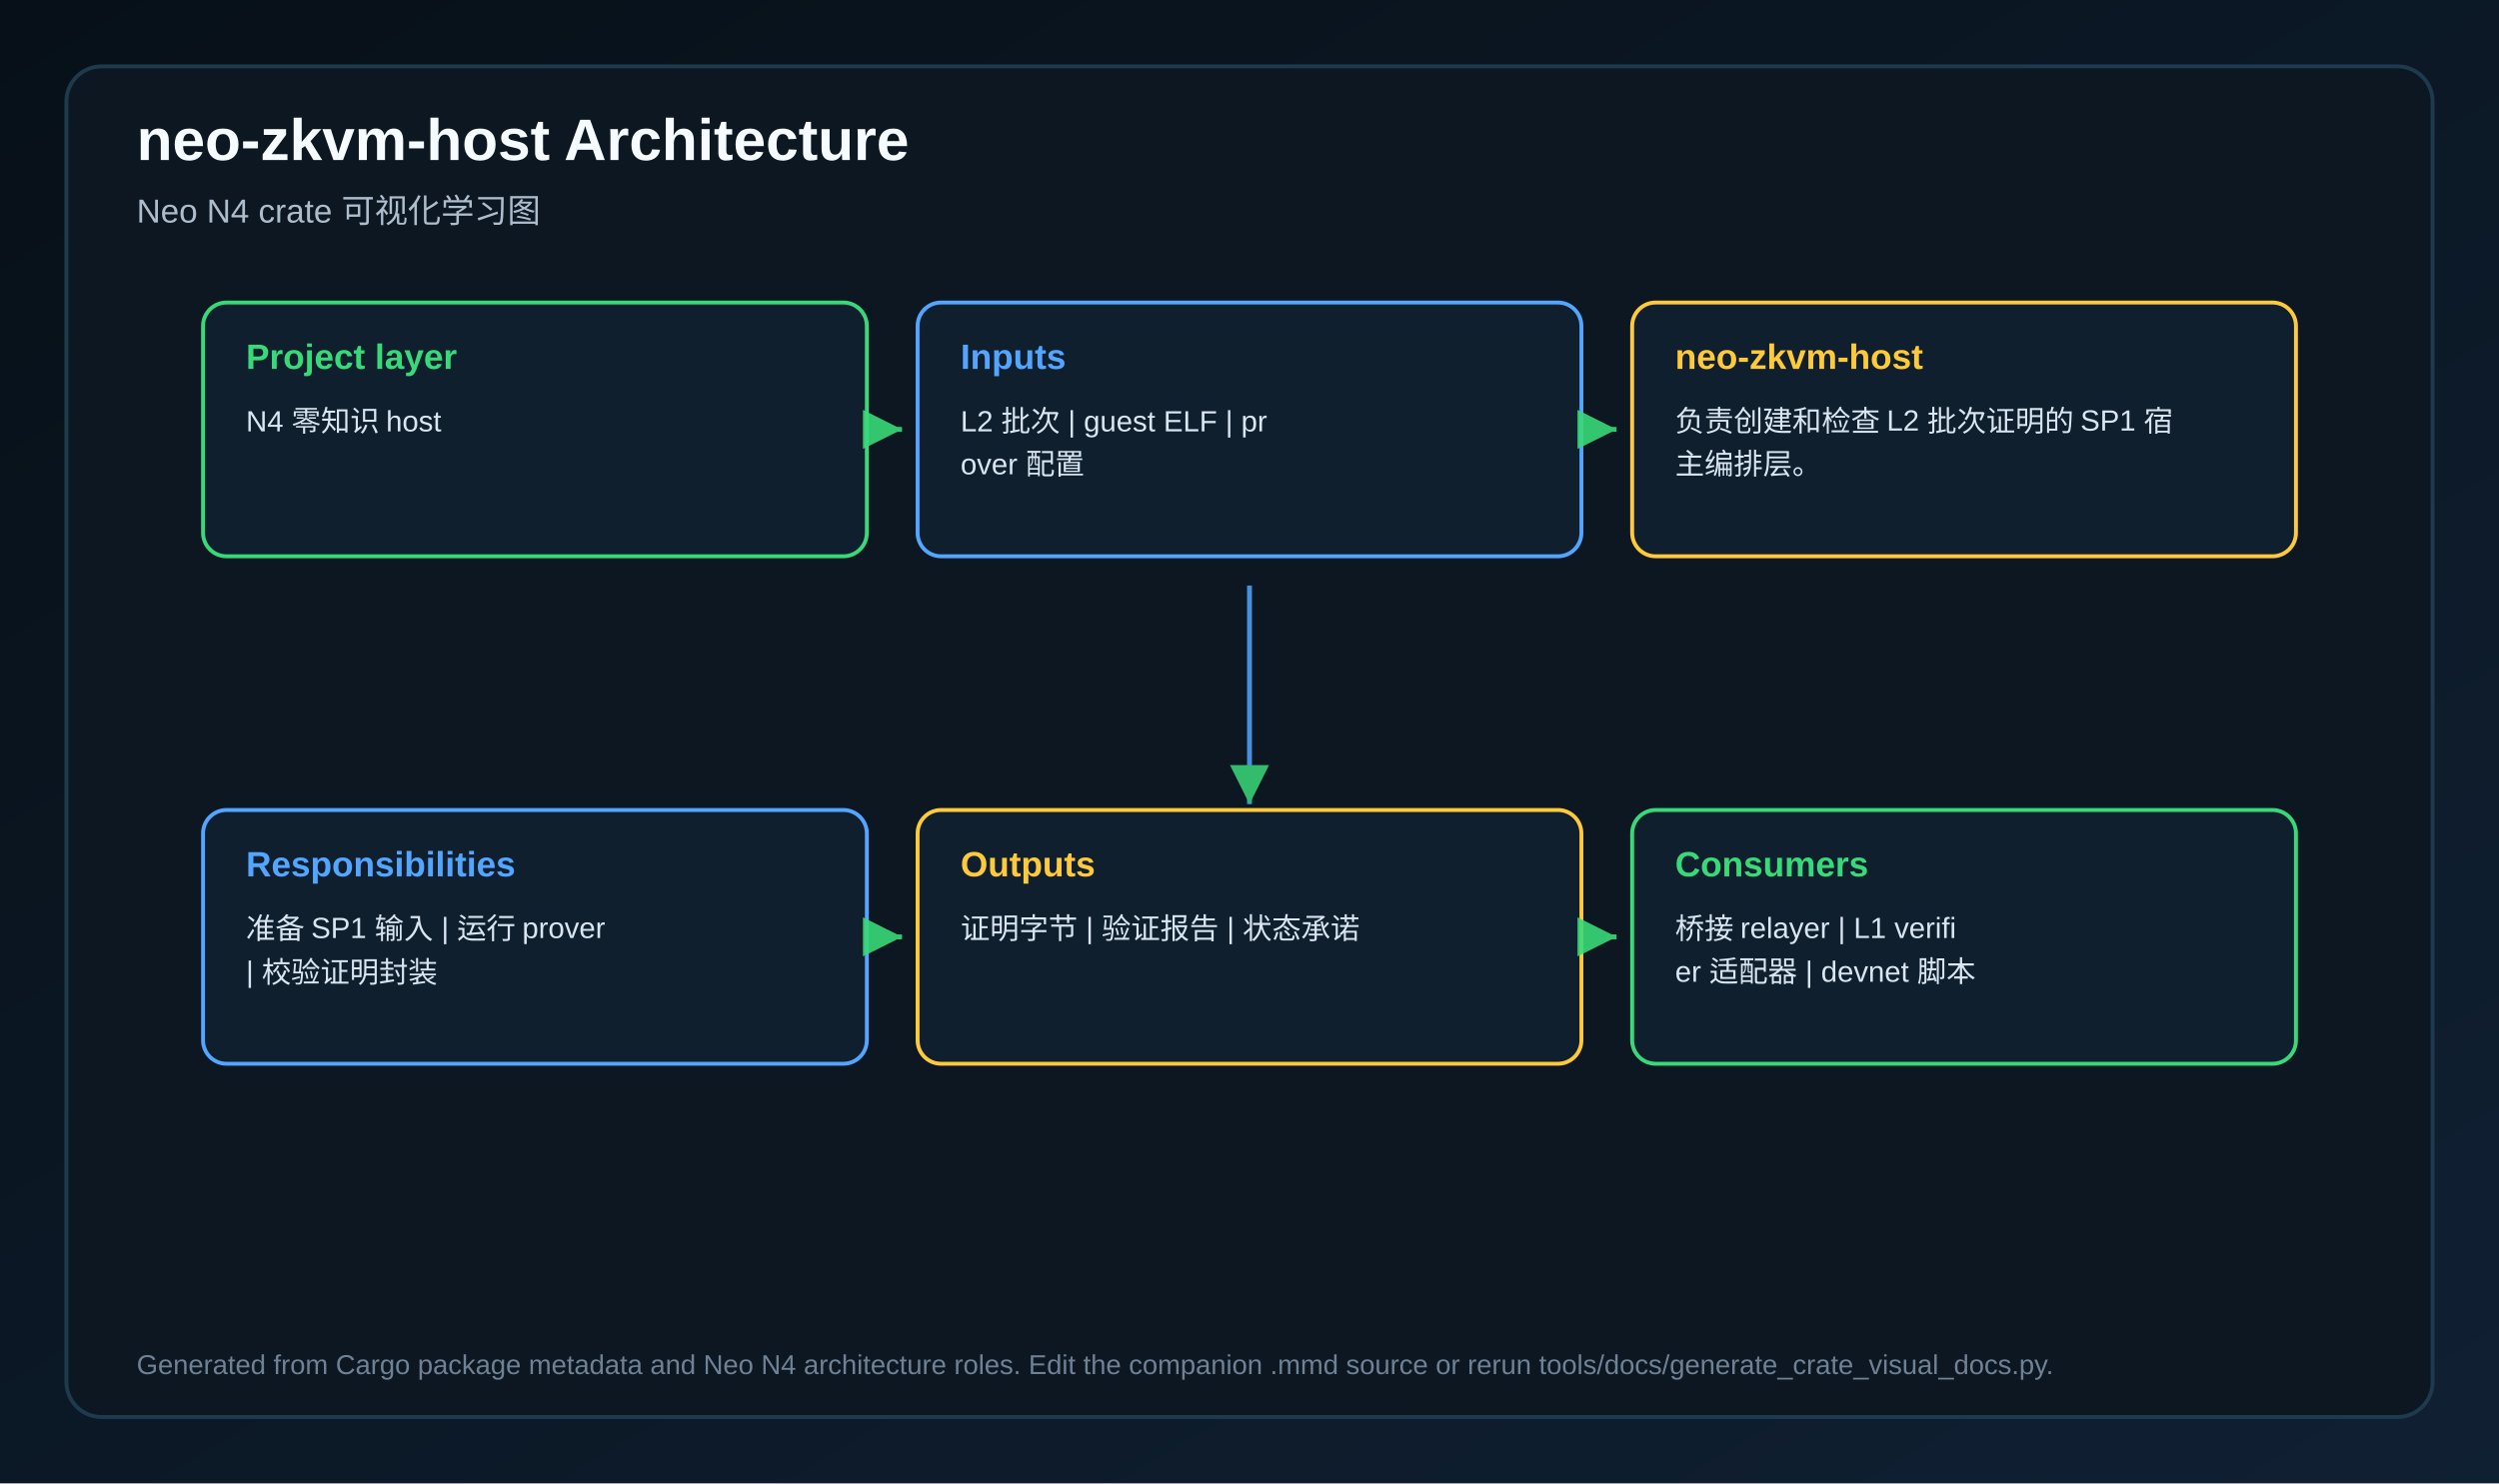
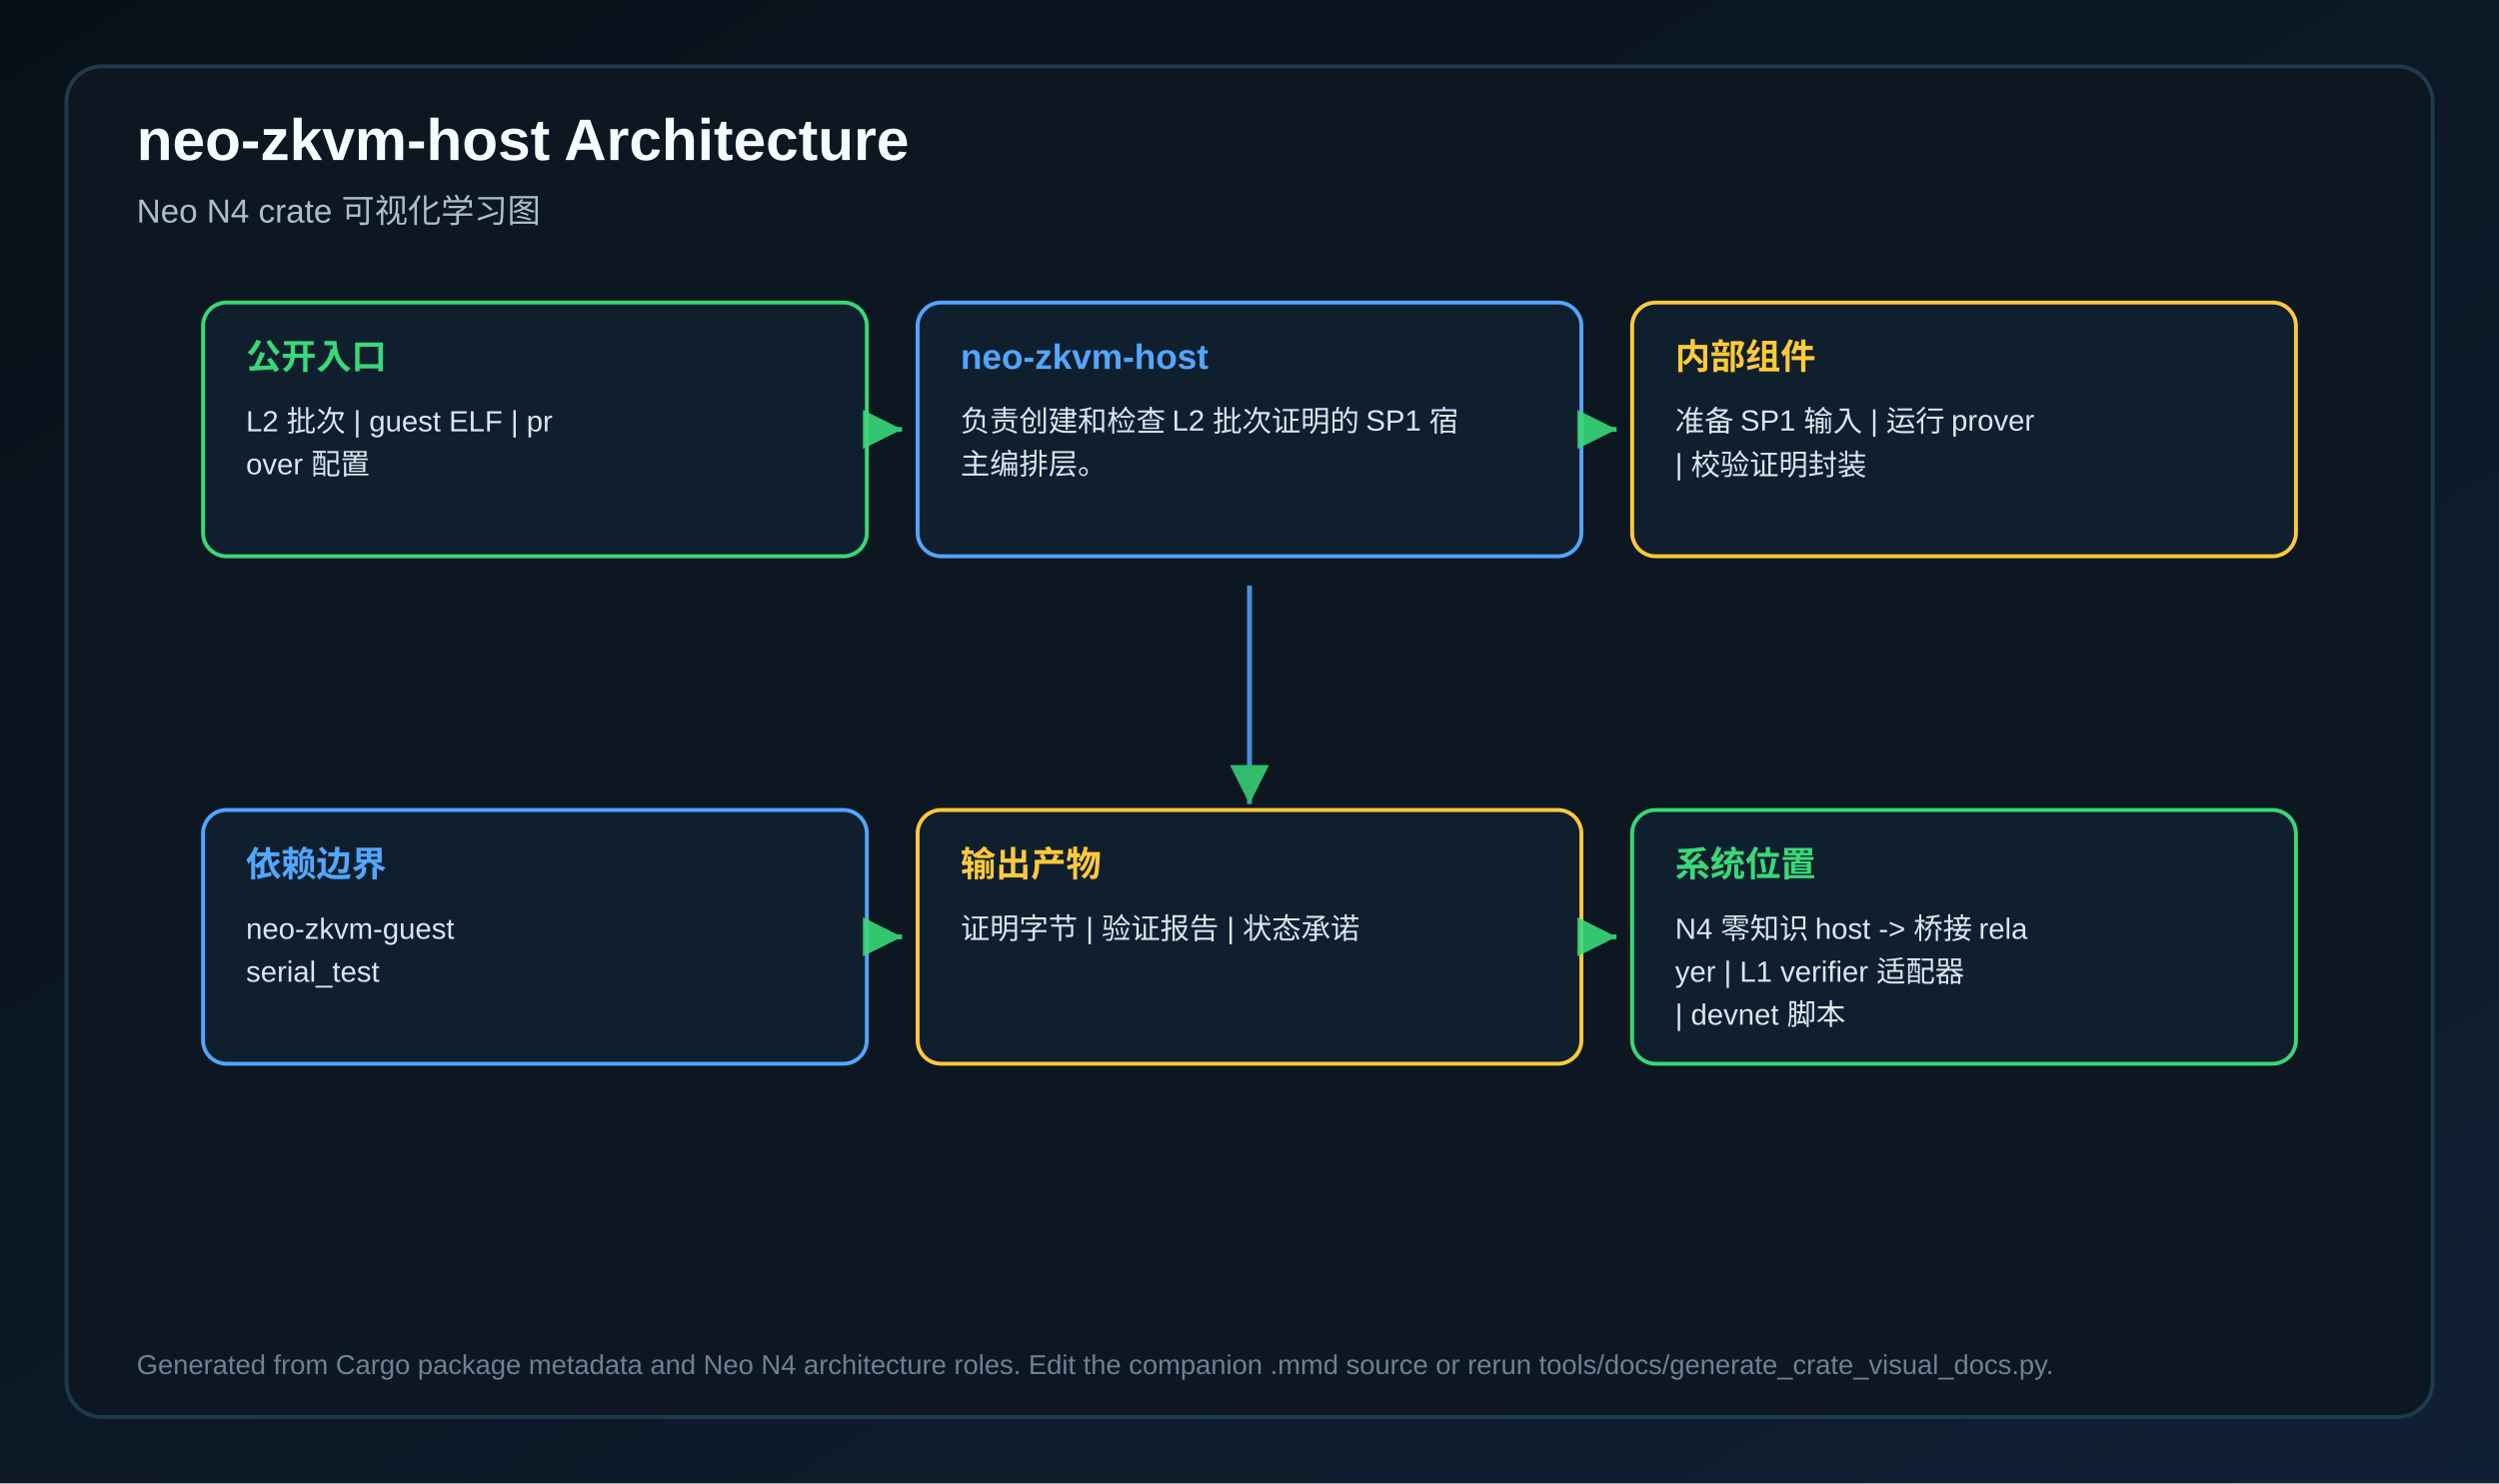
<svg xmlns="http://www.w3.org/2000/svg" width="1280" height="760" viewBox="0 0 1280 760" role="img" aria-label="neo-zkvm-host Architecture">
  <defs>
    <linearGradient id="bg" x1="0" x2="1" y1="0" y2="1">
      <stop offset="0" stop-color="#071018" />
      <stop offset="1" stop-color="#102033" />
    </linearGradient>
    <marker id="arrow" markerWidth="12" markerHeight="12" refX="10" refY="6" orient="auto">
      <path d="M2,2 L10,6 L2,10 Z" fill="#38d978" />
    </marker>
  </defs>
  <rect x="0" y="0" width="1280" height="760" fill="url(#bg)" />
  <rect x="34" y="34" width="1212" height="692" rx="18" fill="#0c1722" stroke="#1e3a4d" stroke-width="2" />
  <text x="70" y="82" fill="#f6fbff" font-size="30" font-family="Segoe UI, Arial, sans-serif" font-weight="700">neo-zkvm-host Architecture</text>
  <text x="70" y="114" fill="#aebdcc" font-size="17" font-family="Segoe UI, Arial, sans-serif">Neo N4 crate 可视化学习图</text>
  <rect x="104" y="155" width="340" height="130" rx="12" fill="#101f2d" stroke="#38d978" stroke-width="2" />
-   <text x="126" y="189" fill="#38d978" font-size="18" font-family="Segoe UI, Arial, sans-serif" font-weight="700">Project layer</text>
-   <text x="126" y="221" fill="#d9e6f2" font-size="15" font-family="Segoe UI, Arial, sans-serif">N4 零知识 host</text>
+   <text x="126" y="189" fill="#38d978" font-size="18" font-family="Segoe UI, Arial, sans-serif" font-weight="700">公开入口</text>
+   <text x="126" y="221" fill="#d9e6f2" font-size="15" font-family="Segoe UI, Arial, sans-serif">L2 批次 | guest ELF | pr</text>
+   <text x="126" y="243" fill="#d9e6f2" font-size="15" font-family="Segoe UI, Arial, sans-serif">over 配置</text>
  <rect x="470" y="155" width="340" height="130" rx="12" fill="#101f2d" stroke="#52a6ff" stroke-width="2" />
-   <text x="492" y="189" fill="#52a6ff" font-size="18" font-family="Segoe UI, Arial, sans-serif" font-weight="700">Inputs</text>
-   <text x="492" y="221" fill="#d9e6f2" font-size="15" font-family="Segoe UI, Arial, sans-serif">L2 批次 | guest ELF | pr</text>
-   <text x="492" y="243" fill="#d9e6f2" font-size="15" font-family="Segoe UI, Arial, sans-serif">over 配置</text>
+   <text x="492" y="189" fill="#52a6ff" font-size="18" font-family="Segoe UI, Arial, sans-serif" font-weight="700">neo-zkvm-host</text>
+   <text x="492" y="221" fill="#d9e6f2" font-size="15" font-family="Segoe UI, Arial, sans-serif">负责创建和检查 L2 批次证明的 SP1 宿</text>
+   <text x="492" y="243" fill="#d9e6f2" font-size="15" font-family="Segoe UI, Arial, sans-serif">主编排层。</text>
  <line x1="452" y1="220" x2="462" y2="220" stroke="#38d978" stroke-width="2.5" marker-end="url(#arrow)" opacity="0.9" />
  <rect x="836" y="155" width="340" height="130" rx="12" fill="#101f2d" stroke="#ffca3a" stroke-width="2" />
-   <text x="858" y="189" fill="#ffca3a" font-size="18" font-family="Segoe UI, Arial, sans-serif" font-weight="700">neo-zkvm-host</text>
-   <text x="858" y="221" fill="#d9e6f2" font-size="15" font-family="Segoe UI, Arial, sans-serif">负责创建和检查 L2 批次证明的 SP1 宿</text>
-   <text x="858" y="243" fill="#d9e6f2" font-size="15" font-family="Segoe UI, Arial, sans-serif">主编排层。</text>
+   <text x="858" y="189" fill="#ffca3a" font-size="18" font-family="Segoe UI, Arial, sans-serif" font-weight="700">内部组件</text>
+   <text x="858" y="221" fill="#d9e6f2" font-size="15" font-family="Segoe UI, Arial, sans-serif">准备 SP1 输入 | 运行 prover </text>
+   <text x="858" y="243" fill="#d9e6f2" font-size="15" font-family="Segoe UI, Arial, sans-serif">| 校验证明封装</text>
  <line x1="818" y1="220" x2="828" y2="220" stroke="#38d978" stroke-width="2.5" marker-end="url(#arrow)" opacity="0.9" />
  <rect x="104" y="415" width="340" height="130" rx="12" fill="#101f2d" stroke="#52a6ff" stroke-width="2" />
-   <text x="126" y="449" fill="#52a6ff" font-size="18" font-family="Segoe UI, Arial, sans-serif" font-weight="700">Responsibilities</text>
-   <text x="126" y="481" fill="#d9e6f2" font-size="15" font-family="Segoe UI, Arial, sans-serif">准备 SP1 输入 | 运行 prover </text>
-   <text x="126" y="503" fill="#d9e6f2" font-size="15" font-family="Segoe UI, Arial, sans-serif">| 校验证明封装</text>
+   <text x="126" y="449" fill="#52a6ff" font-size="18" font-family="Segoe UI, Arial, sans-serif" font-weight="700">依赖边界</text>
+   <text x="126" y="481" fill="#d9e6f2" font-size="15" font-family="Segoe UI, Arial, sans-serif">neo-zkvm-guest</text>
+   <text x="126" y="503" fill="#d9e6f2" font-size="15" font-family="Segoe UI, Arial, sans-serif">serial_test</text>
  <rect x="470" y="415" width="340" height="130" rx="12" fill="#101f2d" stroke="#ffca3a" stroke-width="2" />
-   <text x="492" y="449" fill="#ffca3a" font-size="18" font-family="Segoe UI, Arial, sans-serif" font-weight="700">Outputs</text>
+   <text x="492" y="449" fill="#ffca3a" font-size="18" font-family="Segoe UI, Arial, sans-serif" font-weight="700">输出产物</text>
  <text x="492" y="481" fill="#d9e6f2" font-size="15" font-family="Segoe UI, Arial, sans-serif">证明字节 | 验证报告 | 状态承诺</text>
  <line x1="452" y1="480" x2="462" y2="480" stroke="#38d978" stroke-width="2.5" marker-end="url(#arrow)" opacity="0.9" />
  <rect x="836" y="415" width="340" height="130" rx="12" fill="#101f2d" stroke="#38d978" stroke-width="2" />
-   <text x="858" y="449" fill="#38d978" font-size="18" font-family="Segoe UI, Arial, sans-serif" font-weight="700">Consumers</text>
-   <text x="858" y="481" fill="#d9e6f2" font-size="15" font-family="Segoe UI, Arial, sans-serif">桥接 relayer | L1 verifi</text>
-   <text x="858" y="503" fill="#d9e6f2" font-size="15" font-family="Segoe UI, Arial, sans-serif">er 适配器 | devnet 脚本</text>
+   <text x="858" y="449" fill="#38d978" font-size="18" font-family="Segoe UI, Arial, sans-serif" font-weight="700">系统位置</text>
+   <text x="858" y="481" fill="#d9e6f2" font-size="15" font-family="Segoe UI, Arial, sans-serif">N4 零知识 host -&gt; 桥接 rela</text>
+   <text x="858" y="503" fill="#d9e6f2" font-size="15" font-family="Segoe UI, Arial, sans-serif">yer | L1 verifier 适配器 </text>
+   <text x="858" y="525" fill="#d9e6f2" font-size="15" font-family="Segoe UI, Arial, sans-serif">| devnet 脚本</text>
  <line x1="818" y1="480" x2="828" y2="480" stroke="#38d978" stroke-width="2.5" marker-end="url(#arrow)" opacity="0.9" />
  <path d="M640 300 C640 350 640 370 640 412" stroke="#52a6ff" stroke-width="2.5" fill="none" marker-end="url(#arrow)" opacity="0.85" />
  <text x="70" y="704" fill="#6f8194" font-size="14" font-family="Segoe UI, Arial, sans-serif">Generated from Cargo package metadata and Neo N4 architecture roles. Edit the companion .mmd source or rerun tools/docs/generate_crate_visual_docs.py.</text>
</svg>
